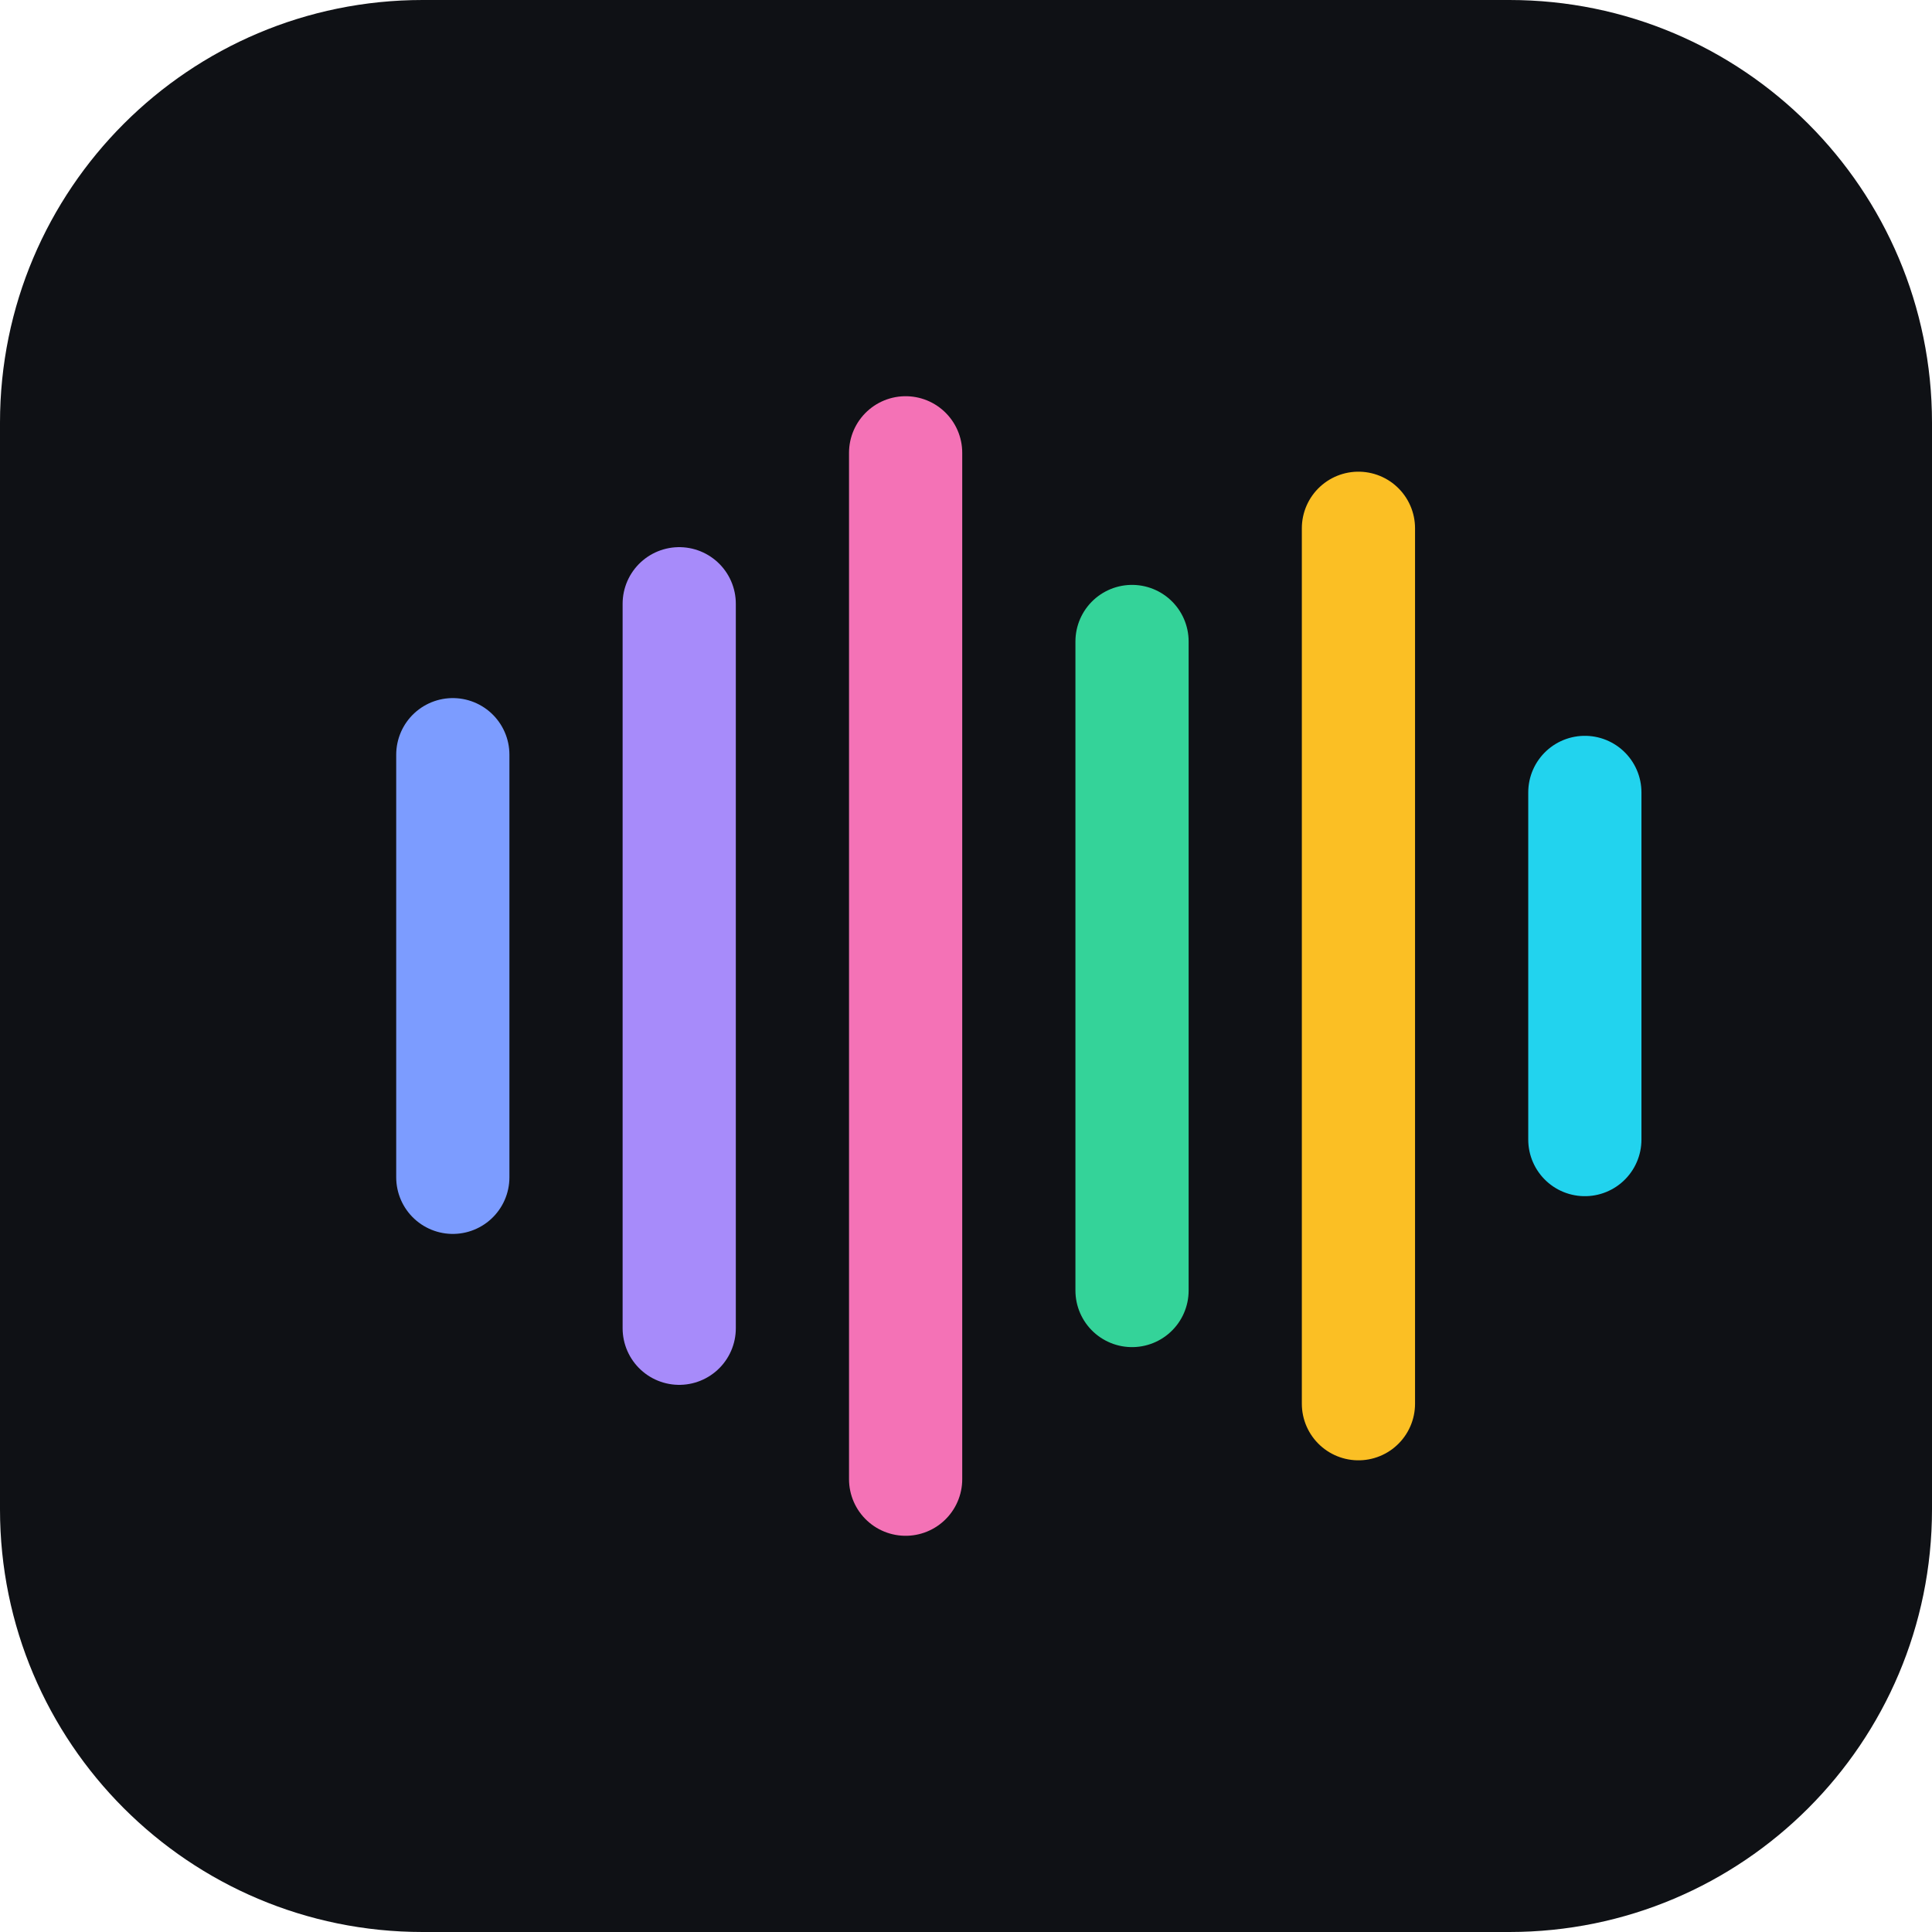
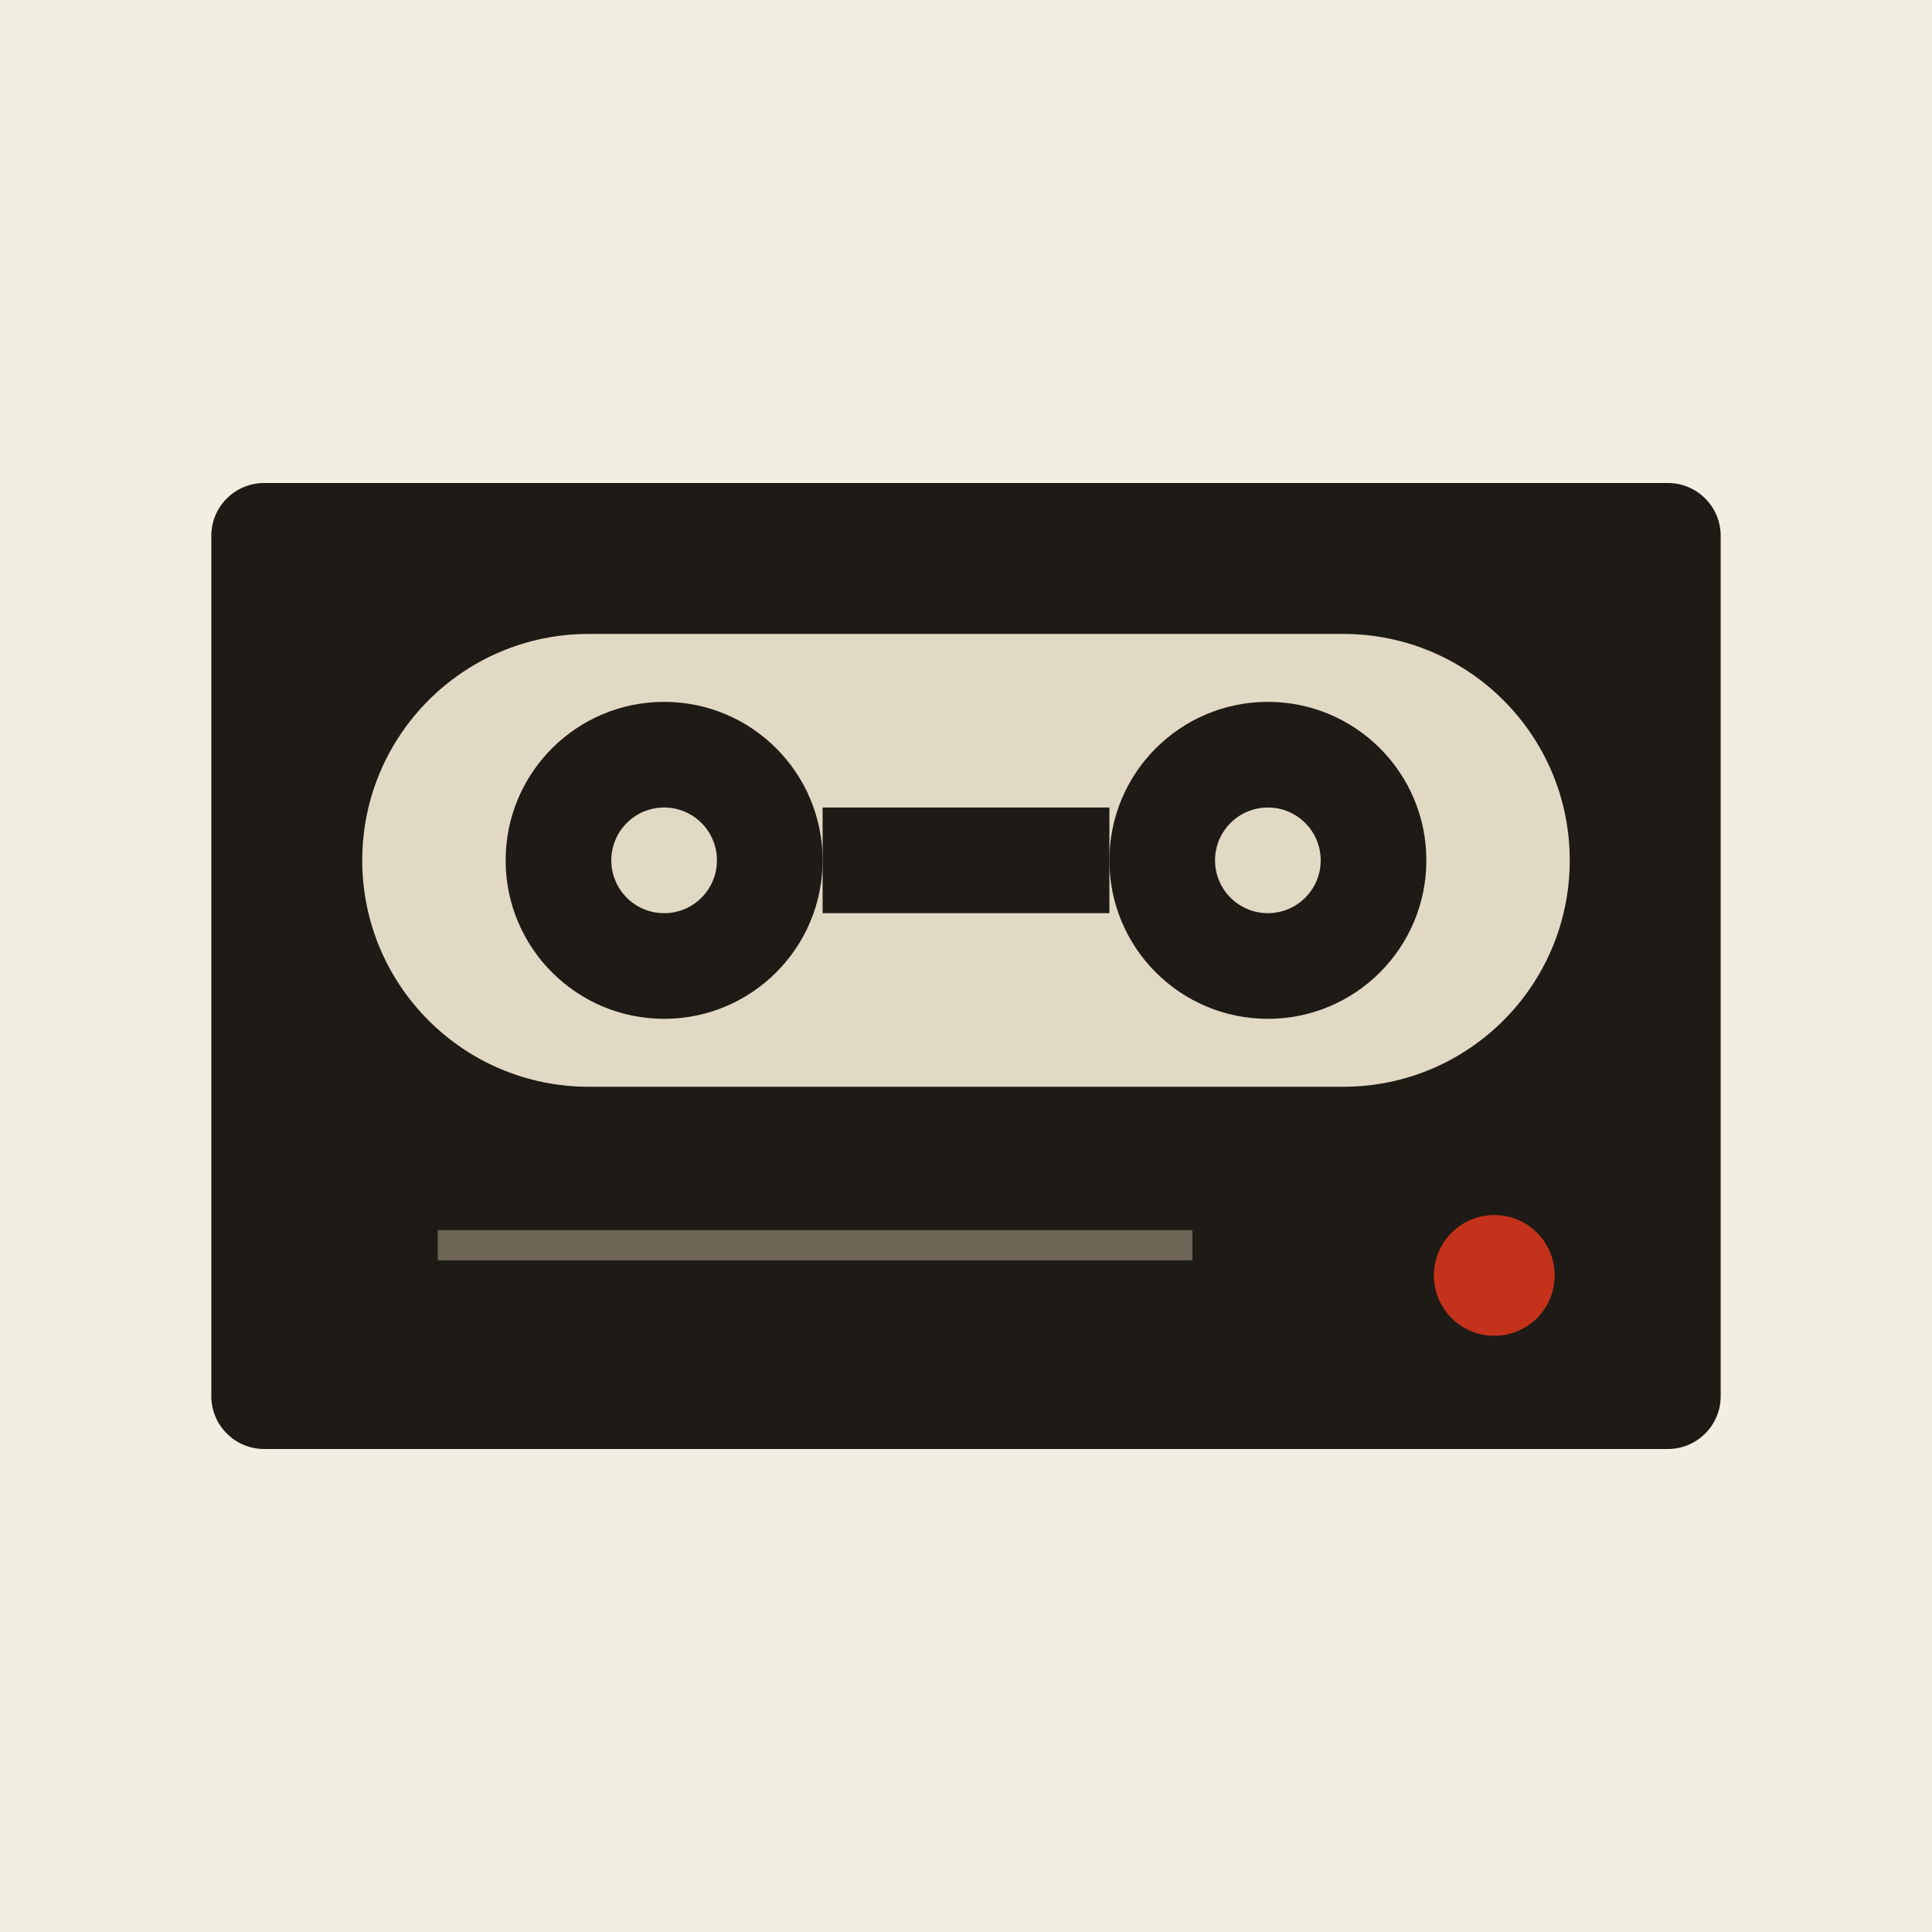
<svg xmlns="http://www.w3.org/2000/svg" viewBox="0 0 512 512">
-   <rect width="512" height="512" rx="112" fill="#0f1115" />
-   <g fill="none" stroke-linecap="round" stroke-width="30">
-     <path d="M120 200v112" stroke="#7c9cff" />
-     <path d="M180 160v192" stroke="#a78bfa" />
-     <path d="M240 120v272" stroke="#f472b6" />
-     <path d="M300 170v172" stroke="#34d399" />
-     <path d="M360 140v232" stroke="#fbbf24" />
-     <path d="M420 210v92" stroke="#22d3ee" />
+   <rect width="512" height="512" fill="#f3eee2" />
+   <rect x="56" y="128" width="400" height="256" rx="14" fill="#1e1b16" />
+   <rect x="96" y="168" width="320" height="120" rx="60" fill="#e2d9c5" />
+   <g fill="#1e1b16">
+     <circle cx="176" cy="228" r="42" />
+     <circle cx="336" cy="228" r="42" />
  </g>
+   <g fill="#e2d9c5">
+     <circle cx="176" cy="228" r="14" />
+     <circle cx="336" cy="228" r="14" />
+   </g>
+   <rect x="218" y="214" width="76" height="28" fill="#1e1b16" />
+   <circle cx="396" cy="338" r="16" fill="#c4321b" />
+   <rect x="116" y="326" width="200" height="8" fill="#6d6556" />
</svg>
